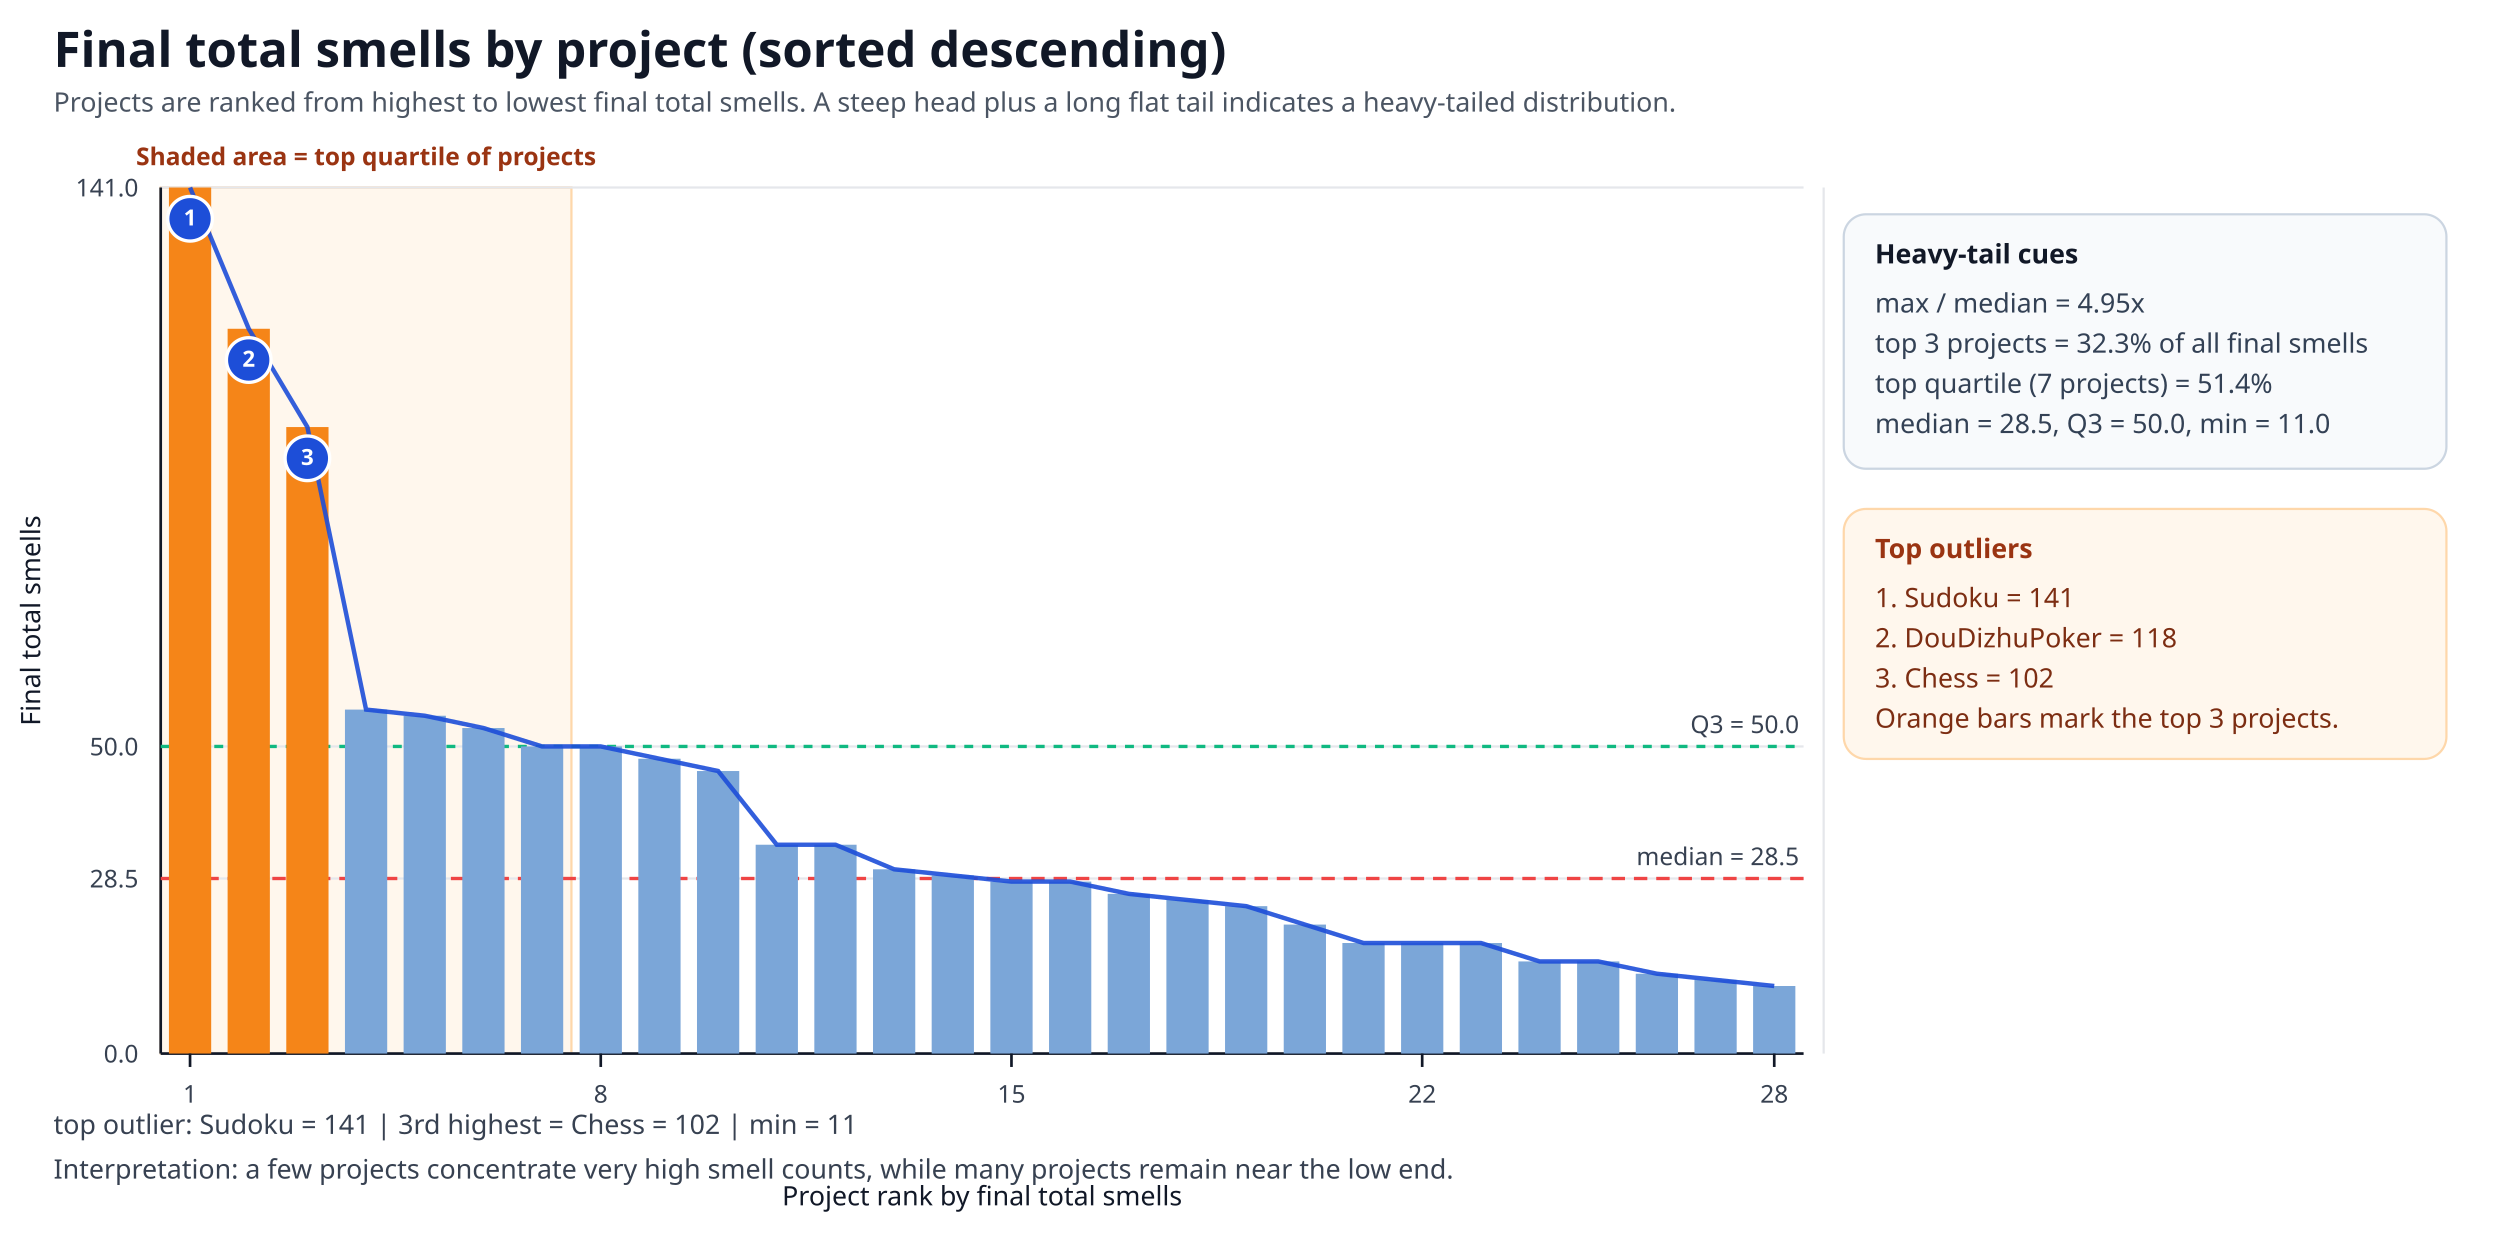
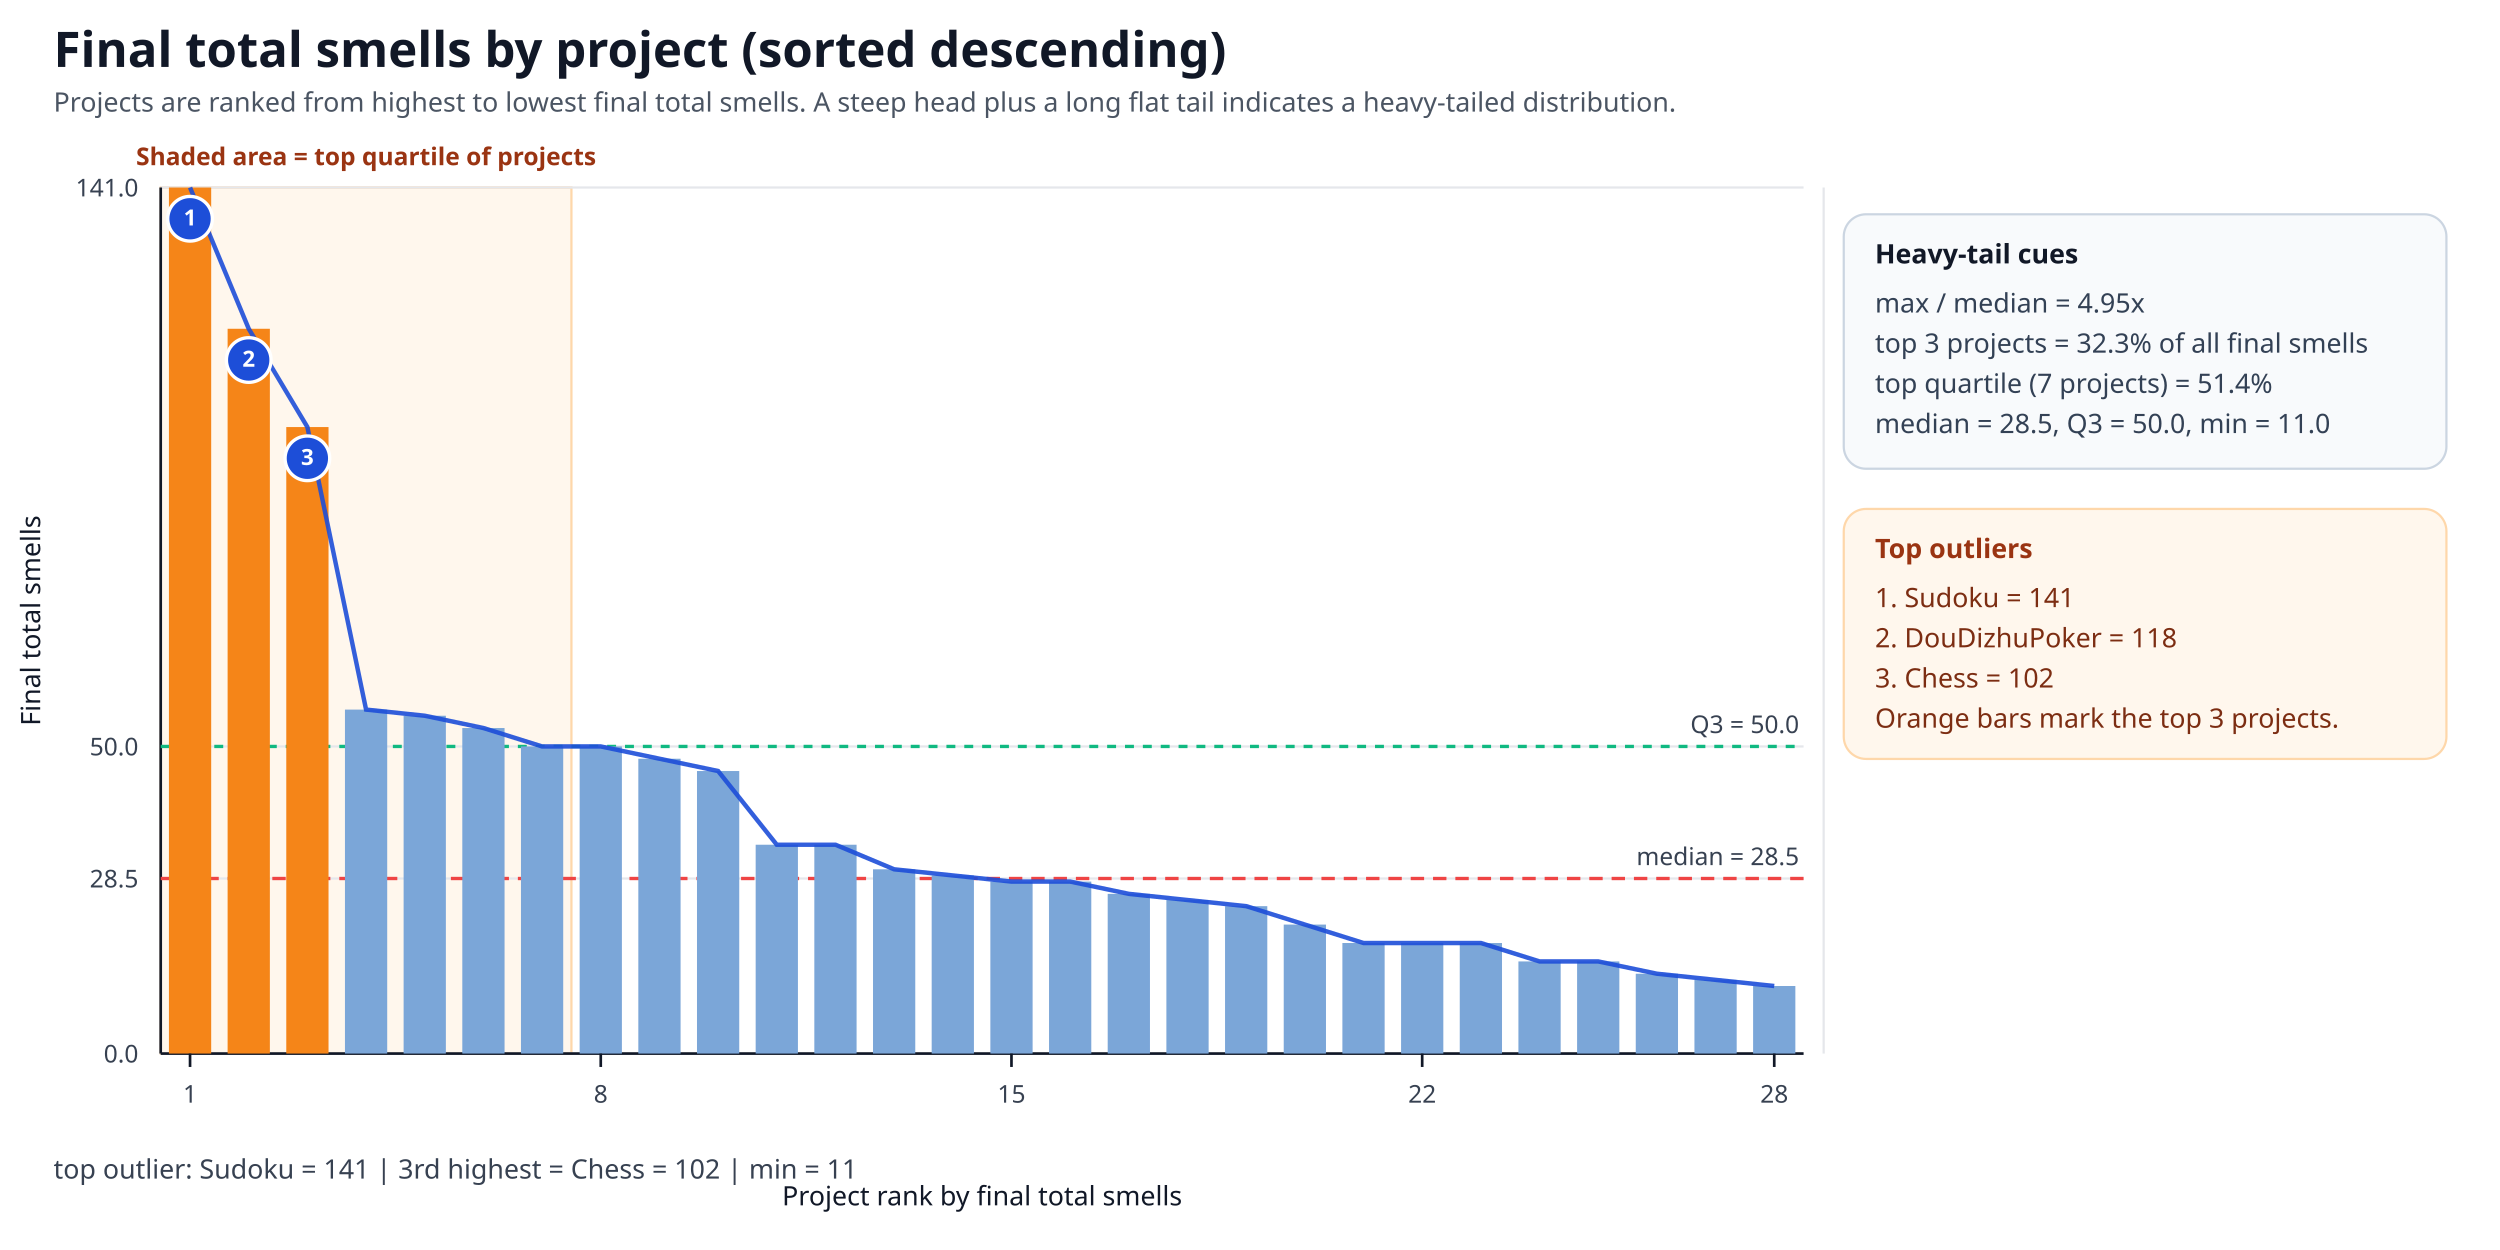
<svg xmlns="http://www.w3.org/2000/svg" width="1120" height="560" viewBox="0 0 1120 560">
  <style>
.title { font: 700 22px sans-serif; fill: #111827; }
.subtitle { font: 12px sans-serif; fill: #4b5563; }
.axis { stroke: #111827; stroke-width: 1.2; }
.grid { stroke: #e5e7eb; stroke-width: 1; }
.bar { fill: #7ba6d8; }
.bar-top { fill: #f58518; }
.rank-line { fill: none; stroke: #1d4ed8; stroke-width: 2; opacity: 0.9; }
.head-region { fill: #fff7ed; stroke: #fed7aa; stroke-width: 1; }
.summary-box { fill: #f8fafc; stroke: #cbd5e1; stroke-width: 1; rx: 10; }
.summary-title { font: 700 12px sans-serif; fill: #111827; }
.summary-text { font: 12px sans-serif; fill: #334155; }
.outlier-box { fill: #fff7ed; stroke: #fed7aa; stroke-width: 1; rx: 10; }
.outlier-title { font: 700 12px sans-serif; fill: #9a3412; }
.outlier-text { font: 12px sans-serif; fill: #7c2d12; }
.marker-circle { fill: #1d4ed8; stroke: white; stroke-width: 1.5; }
.marker-text { font: 10px sans-serif; font-weight: 700; fill: white; }
.tick { font: 11px sans-serif; fill: #374151; }
.label { font: 12px sans-serif; fill: #111827; }
.note { font: 12px sans-serif; fill: #374151; }
.median-line { stroke: #ef4444; stroke-width: 1.5; stroke-dasharray: 6 4; }
.q3-line { stroke: #10b981; stroke-width: 1.5; stroke-dasharray: 4 4; }
.quartile-label { font: 11px sans-serif; fill: #9a3412; font-weight: 700; }
</style>
  <rect x="0" y="0" width="1120" height="560" fill="#ffffff" />
  <rect x="72" y="84" width="184.00" height="388" class="head-region" />
  <text x="24" y="30" class="title">Final total smells by project (sorted descending)</text>
  <text x="24" y="50" class="subtitle">Projects are ranked from highest to lowest final total smells. A steep head plus a long flat tail indicates a heavy-tailed distribution.</text>
  <text x="164.00" y="74" text-anchor="middle" class="quartile-label">Shaded area = top quartile of projects</text>
  <line x1="72" y1="472.00" x2="808" y2="472.00" class="grid" />
  <text x="62" y="476.00" text-anchor="end" class="tick">0.0</text>
  <line x1="72" y1="393.57" x2="808" y2="393.57" class="grid" />
  <text x="62" y="397.57" text-anchor="end" class="tick">28.5</text>
  <line x1="72" y1="334.41" x2="808" y2="334.41" class="grid" />
  <text x="62" y="338.41" text-anchor="end" class="tick">50.0</text>
  <line x1="72" y1="84.00" x2="808" y2="84.00" class="grid" />
  <text x="62" y="88.00" text-anchor="end" class="tick">141.0</text>
  <line x1="72" y1="84" x2="72" y2="472" class="axis" />
  <line x1="72" y1="472" x2="808" y2="472" class="axis" />
  <line x1="72" y1="393.57" x2="808" y2="393.57" class="median-line" />
  <line x1="72" y1="334.41" x2="808" y2="334.41" class="q3-line" />
  <text x="806" y="387.57" text-anchor="end" class="tick">median = 28.5</text>
  <text x="806" y="328.41" text-anchor="end" class="tick">Q3 = 50.0</text>
  <rect x="75.68" y="84.00" width="18.93" height="388.00" class="bar-top" />
  <rect x="101.97" y="147.29" width="18.93" height="324.71" class="bar-top" />
  <rect x="128.25" y="191.32" width="18.93" height="280.68" class="bar-top" />
  <rect x="154.54" y="317.90" width="18.93" height="154.10" class="bar" />
  <rect x="180.82" y="320.65" width="18.93" height="151.35" class="bar" />
  <rect x="207.11" y="326.16" width="18.93" height="145.84" class="bar" />
  <rect x="233.39" y="334.41" width="18.93" height="137.59" class="bar" />
  <rect x="259.68" y="334.41" width="18.93" height="137.59" class="bar" />
  <rect x="285.97" y="339.91" width="18.93" height="132.09" class="bar" />
  <rect x="312.25" y="345.42" width="18.93" height="126.58" class="bar" />
  <rect x="338.54" y="378.44" width="18.93" height="93.56" class="bar" />
  <rect x="364.82" y="378.44" width="18.93" height="93.56" class="bar" />
  <rect x="391.11" y="389.45" width="18.93" height="82.55" class="bar" />
  <rect x="417.39" y="392.20" width="18.93" height="79.80" class="bar" />
  <rect x="443.68" y="394.95" width="18.93" height="77.05" class="bar" />
  <rect x="469.97" y="394.95" width="18.93" height="77.05" class="bar" />
  <rect x="496.25" y="400.45" width="18.93" height="71.55" class="bar" />
  <rect x="522.54" y="403.21" width="18.93" height="68.79" class="bar" />
  <rect x="548.82" y="405.96" width="18.93" height="66.04" class="bar" />
  <rect x="575.11" y="414.21" width="18.93" height="57.79" class="bar" />
  <rect x="601.39" y="422.47" width="18.93" height="49.53" class="bar" />
  <rect x="627.68" y="422.47" width="18.93" height="49.53" class="bar" />
  <rect x="653.97" y="422.47" width="18.93" height="49.53" class="bar" />
  <rect x="680.25" y="430.72" width="18.93" height="41.28" class="bar" />
  <rect x="706.54" y="430.72" width="18.93" height="41.28" class="bar" />
  <rect x="732.82" y="436.23" width="18.93" height="35.77" class="bar" />
  <rect x="759.11" y="438.98" width="18.93" height="33.02" class="bar" />
  <rect x="785.39" y="441.73" width="18.93" height="30.27" class="bar" />
  <polyline points="85.14,84.00 111.43,147.29 137.71,191.32 164.00,317.90 190.29,320.65 216.57,326.16 242.86,334.41 269.14,334.41 295.43,339.91 321.71,345.42 348.00,378.44 374.29,378.44 400.57,389.45 426.86,392.20 453.14,394.95 479.43,394.95 505.71,400.45 532.00,403.21 558.29,405.96 584.57,414.21 610.86,422.47 637.14,422.47 663.43,422.47 689.71,430.72 716.00,430.72 742.29,436.23 768.57,438.98 794.86,441.73" class="rank-line" />
  <circle cx="85.14" cy="98.00" r="10" class="marker-circle" />
  <text x="85.14" y="101.00" text-anchor="middle" class="marker-text">1</text>
  <circle cx="111.43" cy="161.29" r="10" class="marker-circle" />
  <text x="111.43" y="164.29" text-anchor="middle" class="marker-text">2</text>
  <circle cx="137.71" cy="205.32" r="10" class="marker-circle" />
  <text x="137.71" y="208.32" text-anchor="middle" class="marker-text">3</text>
  <line x1="85.14" y1="472" x2="85.14" y2="478" class="axis" />
  <text x="85.14" y="494" text-anchor="middle" class="tick">1</text>
  <line x1="269.14" y1="472" x2="269.14" y2="478" class="axis" />
  <text x="269.14" y="494" text-anchor="middle" class="tick">8</text>
  <line x1="453.14" y1="472" x2="453.14" y2="478" class="axis" />
  <text x="453.14" y="494" text-anchor="middle" class="tick">15</text>
  <line x1="637.14" y1="472" x2="637.14" y2="478" class="axis" />
  <text x="637.14" y="494" text-anchor="middle" class="tick">22</text>
  <line x1="794.86" y1="472" x2="794.86" y2="478" class="axis" />
  <text x="794.86" y="494" text-anchor="middle" class="tick">28</text>
  <text x="440.00" y="540" text-anchor="middle" class="label">Project rank by final total smells</text>
  <text x="18" y="278.00" transform="rotate(-90 18 278.00)" text-anchor="middle" class="label">Final total smells</text>
  <line x1="817.00" y1="84" x2="817.00" y2="472" class="grid" />
  <rect x="826" y="96" width="270" height="114" class="summary-box" />
  <text x="840" y="118" class="summary-title">Heavy-tail cues</text>
  <text x="840" y="140" class="summary-text">max / median = 4.95x</text>
  <text x="840" y="158" class="summary-text">top 3 projects = 32.3% of all final smells</text>
  <text x="840" y="176" class="summary-text">top quartile (7 projects) = 51.4%</text>
  <text x="840" y="194" class="summary-text">median = 28.5, Q3 = 50.0, min = 11.0</text>
  <rect x="826" y="228" width="270" height="112" class="outlier-box" />
  <text x="840" y="250" class="outlier-title">Top outliers</text>
  <text x="840" y="272" class="outlier-text">1. Sudoku = 141</text>
  <text x="840" y="290" class="outlier-text">2. DouDizhuPoker = 118</text>
  <text x="840" y="308" class="outlier-text">3. Chess = 102</text>
  <text x="840" y="326" class="outlier-text">Orange bars mark the top 3 projects.</text>
-   <text x="24" y="508" class="note">top outlier: Sudoku = 141 | 3rd highest = Chess = 102 | min = 11</text>
-   <text x="24" y="528" class="note">Interpretation: a few projects concentrate very high smell counts, while many projects remain near the low end.</text>
+   <text x="24" y="528" class="note">top outlier: Sudoku = 141 | 3rd highest = Chess = 102 | min = 11</text>
</svg>
